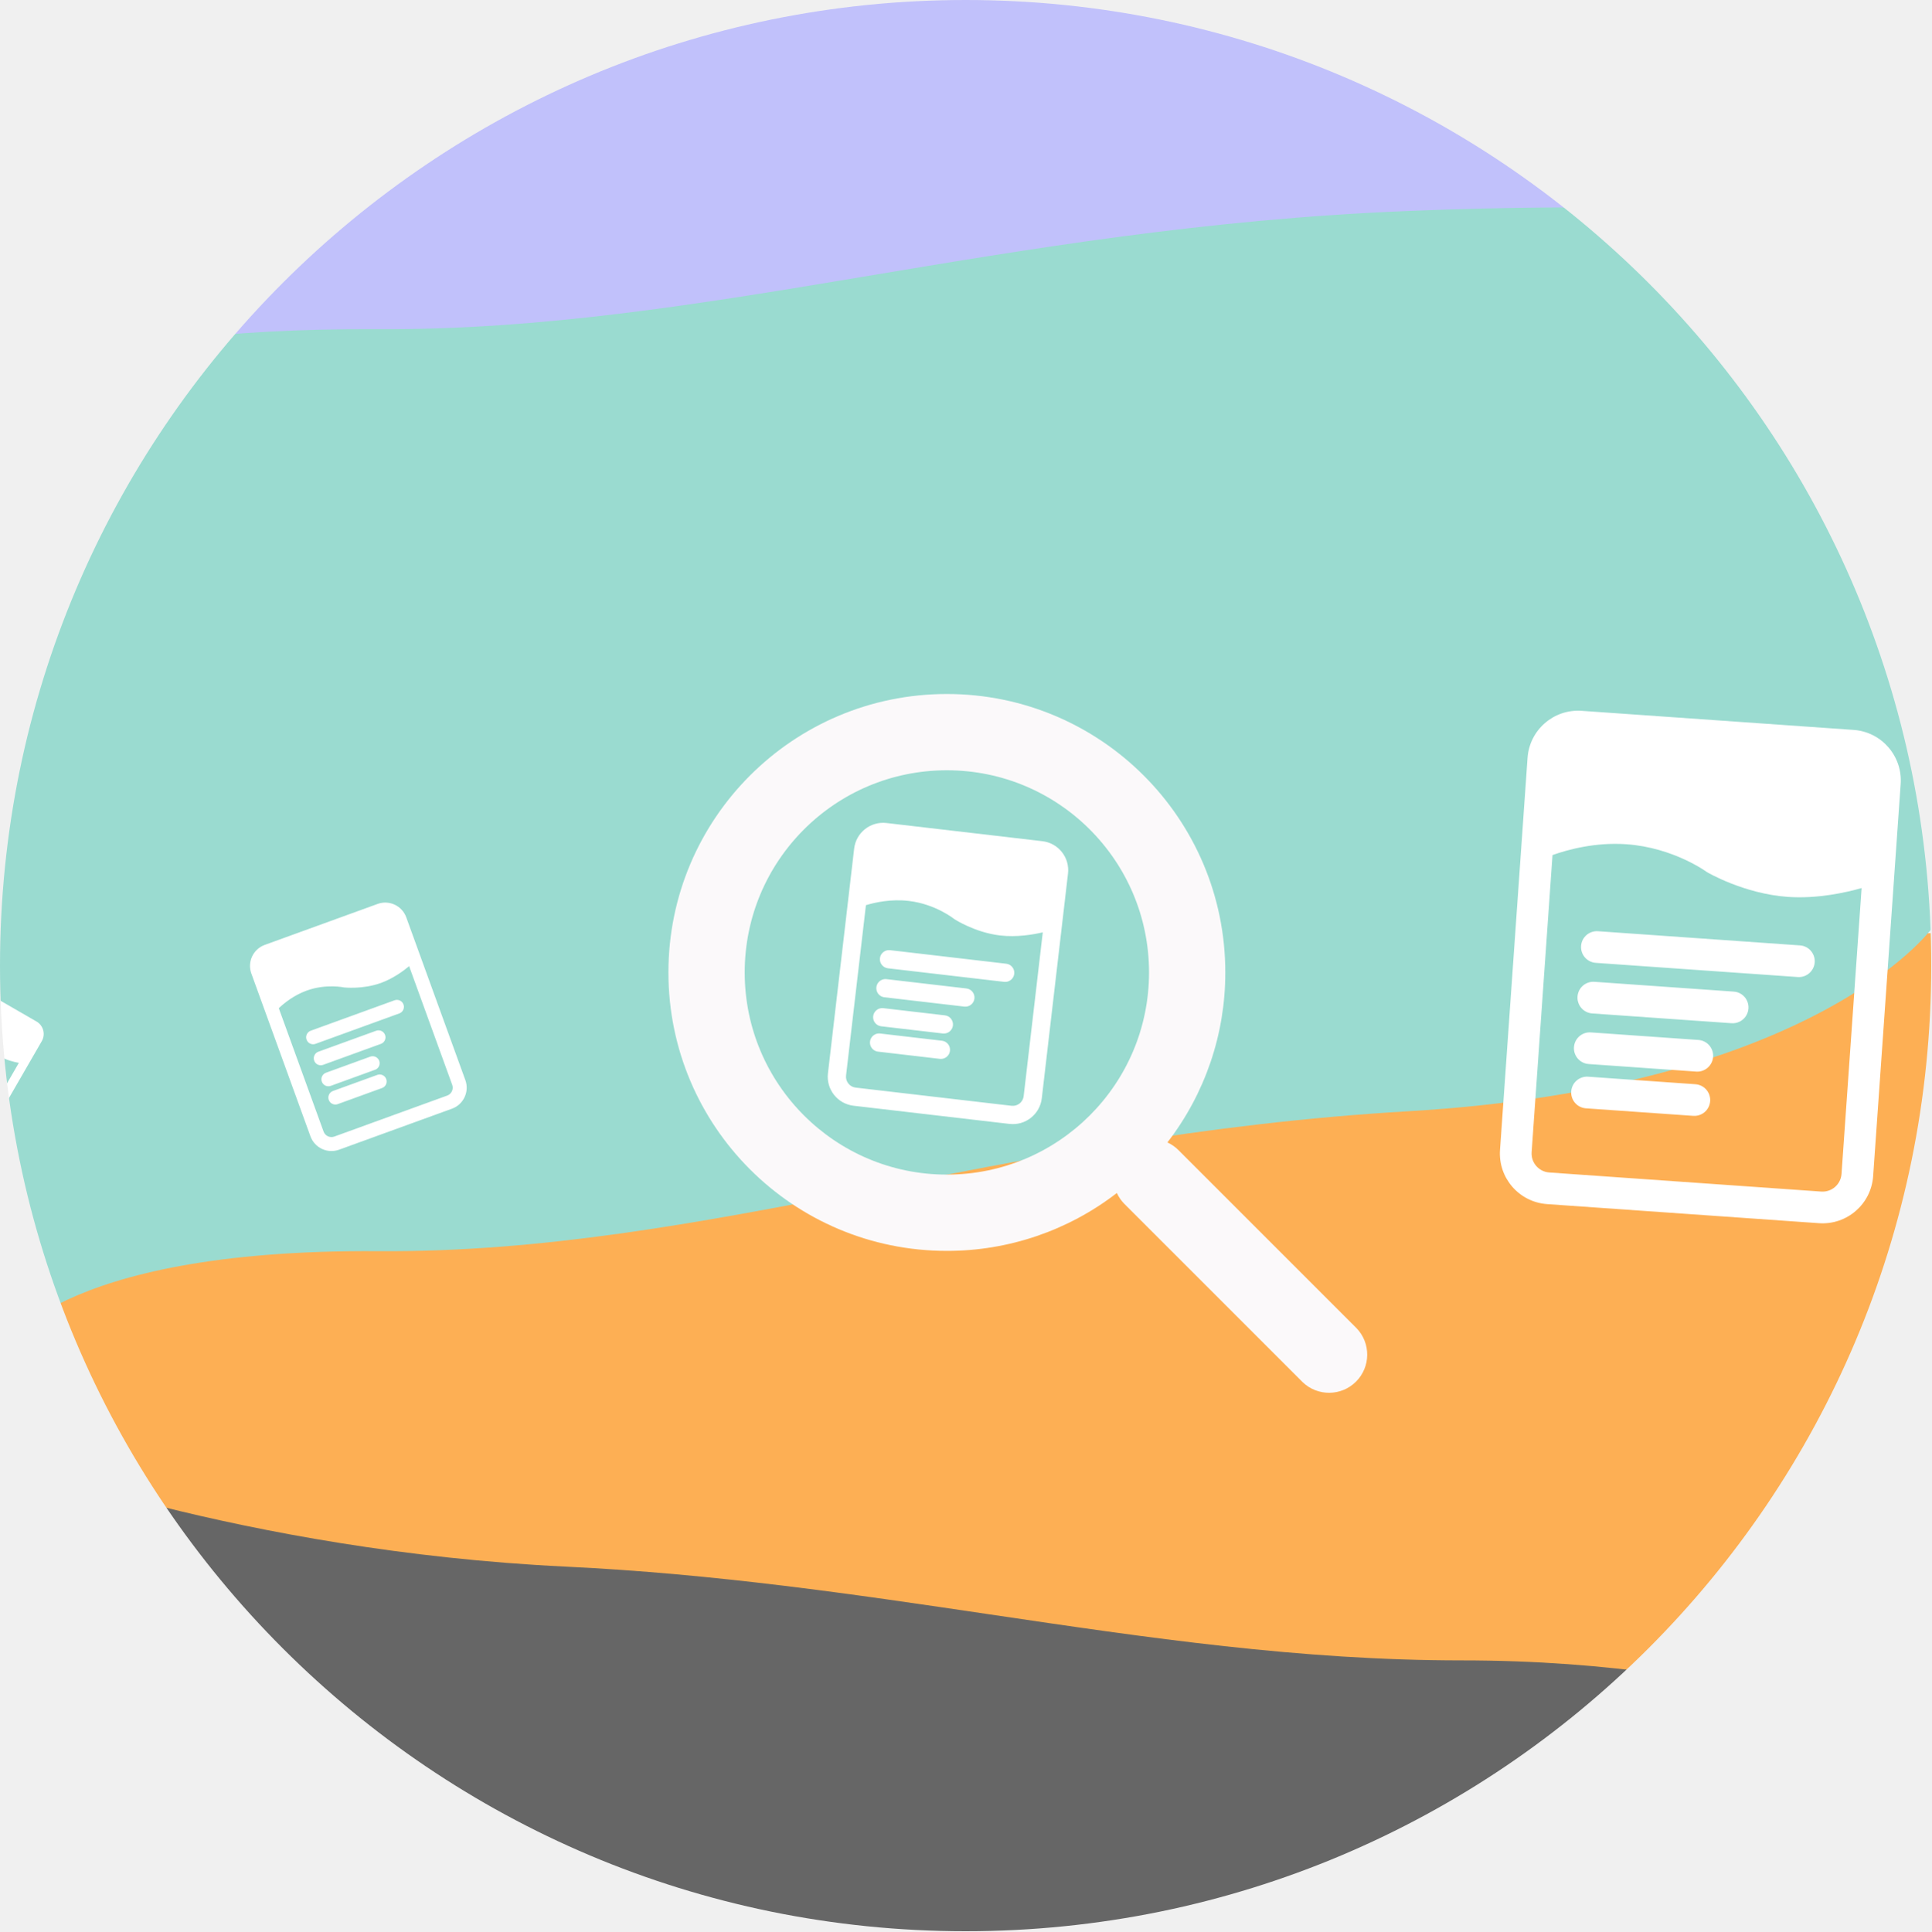
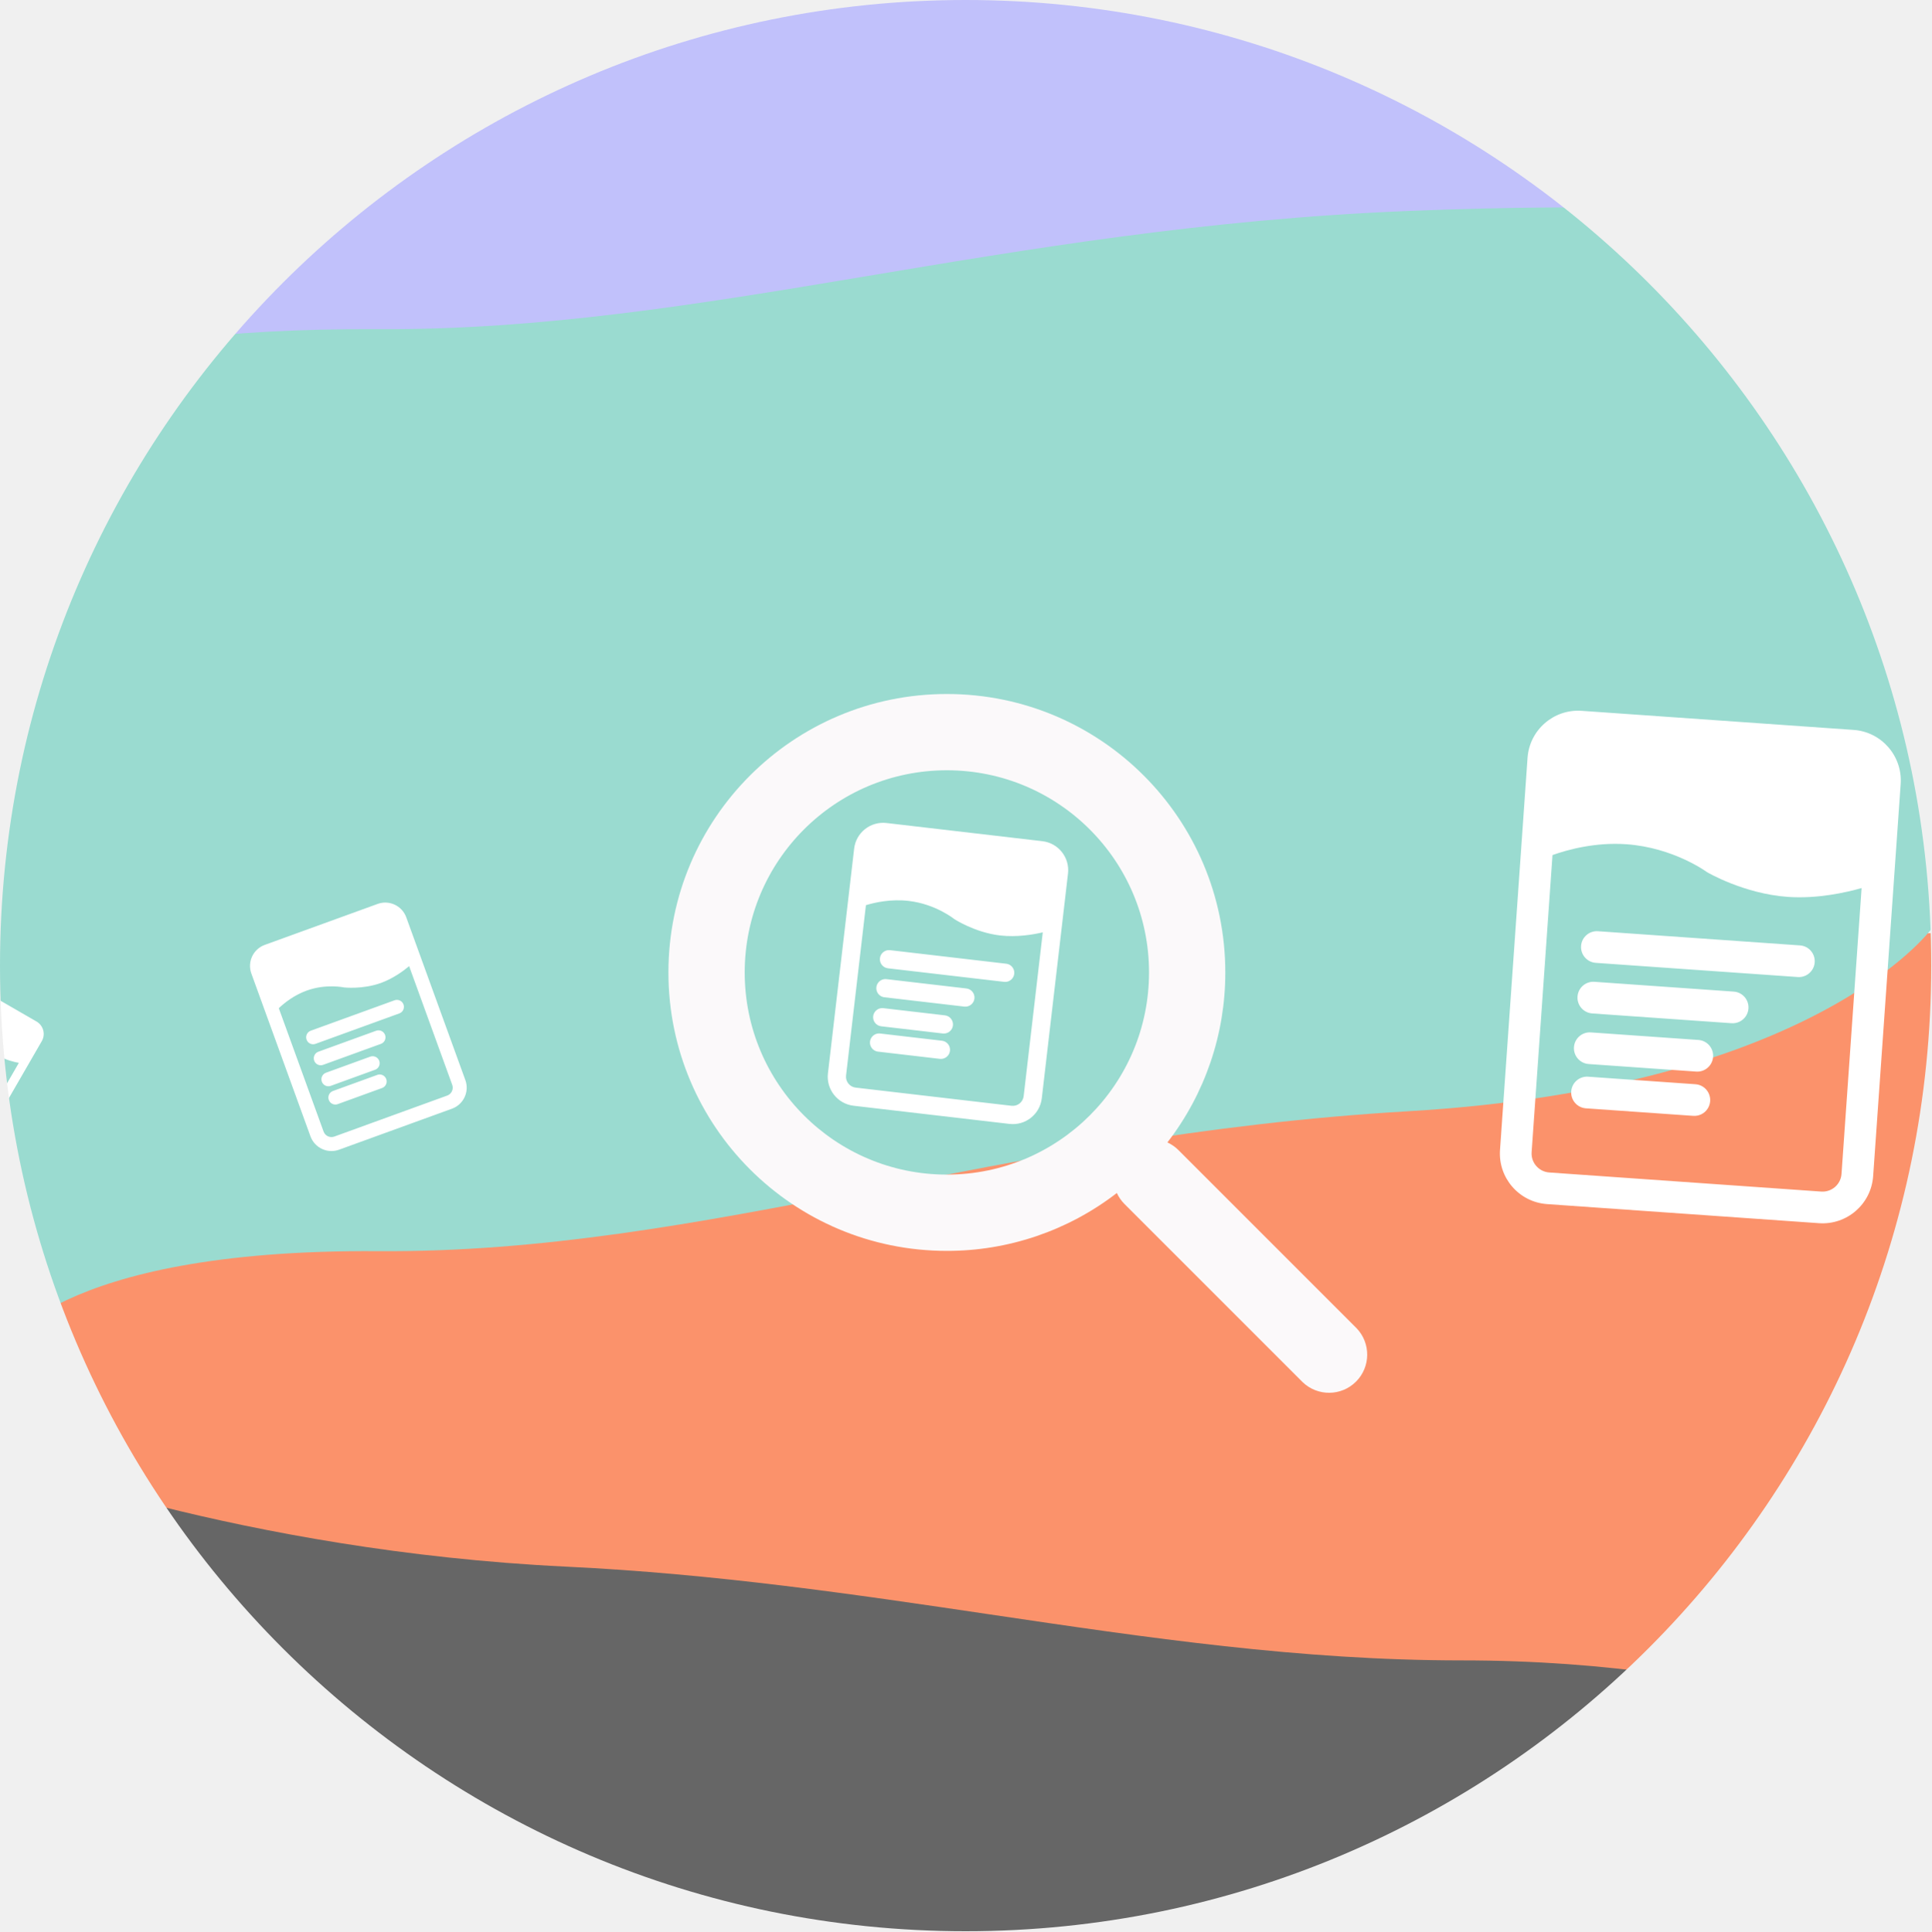
<svg xmlns="http://www.w3.org/2000/svg" width="290" height="290" fill="none">
  <mask id="a" style="mask-type:alpha" maskUnits="userSpaceOnUse" x="0" y="0" width="290" height="290">
    <circle cx="145" cy="145" r="145" fill="#D9D9D9" />
  </mask>
  <g mask="url(#a)">
    <path d="M0 214.953s56.151-10.587 145.214-10.587c89.062 0 144.786-12.852 144.786-12.852V291H0v-76.047Z" fill="#666666" />
-     <path fill-rule="evenodd" clip-rule="evenodd" d="M0 158.181v60.753s36.117 13.972 85 16.32c22.557 1.083 43.355 4.165 63.635 7.17 23.667 3.506 46.631 6.909 70.865 6.909 45 0 70.5 13.155 70.5 13.155V140.125l-246.878 6.758H18.895C3.265 151.495 0 158.181 0 158.181Z" fill="#FDAF54" />
+     <path fill-rule="evenodd" clip-rule="evenodd" d="M0 158.181v60.753s36.117 13.972 85 16.32c22.557 1.083 43.355 4.165 63.635 7.17 23.667 3.506 46.631 6.909 70.865 6.909 45 0 70.5 13.155 70.5 13.155V140.125l-246.878 6.758H18.895C3.265 151.495 0 158.181 0 158.181Z" fill="#FB926B" />
    <path d="M290 29.018h-43.122L0 20.764v182.055s7.779-15.281 56.792-14.938c49.013.343 93.268-17.409 154.591-21.006C272.706 163.279 290 139.528 290 139.528V29.018Z" fill="#9ADBD0" />
    <path d="M290-1H0v60.774S7.779 49.193 56.792 49.43c49.013.237 93.268-15.257 154.591-17.747 61.323-2.49 78.617 4.39 78.617 4.39V-1Z" fill="#C1C1FB" />
    <path fill-rule="evenodd" clip-rule="evenodd" d="M61.435 145.083c-.84.702-2.392 1.852-4.219 2.515-2.76 1.002-5.554.678-5.554.678s-2.67-.593-5.626.481c-1.925.698-3.387 1.891-4.173 2.638l6.725 18.522c.237.653.959.991 1.612.754l16.952-6.155a1.26 1.26 0 0 0 .754-1.612l-6.47-17.821Zm-21.684-3.191a3.354 3.354 0 0 0-2.008 4.298l8.874 24.443a3.356 3.356 0 0 0 4.299 2.009l16.952-6.155a3.355 3.355 0 0 0 2.009-4.299l-8.874-24.442a3.355 3.355 0 0 0-4.3-2.009l-16.952 6.155Zm6.91 12.885a1.048 1.048 0 1 0 .715 1.971l12.616-4.58a1.049 1.049 0 0 0-.716-1.971l-12.616 4.58Zm1.145 3.154a1.048 1.048 0 1 0 .716 1.971l8.673-3.149a1.048 1.048 0 1 0-.716-1.971l-8.673 3.149Zm.518 4.497a1.048 1.048 0 0 1 .628-1.343l6.701-2.434a1.05 1.05 0 0 1 .716 1.971l-6.702 2.434a1.05 1.05 0 0 1-1.343-.628Zm1.629 1.416a1.05 1.05 0 0 0 .715 1.972l6.702-2.434a1.048 1.048 0 1 0-.715-1.971l-6.702 2.433Zm-47.122-4.242c-.695-.124-1.905-.413-2.989-1.038-1.639-.946-2.638-2.46-2.638-2.46s-.814-1.562-2.57-2.576c-1.143-.66-2.338-.887-3.033-.964l-6.35 10.997a.811.811 0 0 0 .298 1.108l10.065 5.812a.812.812 0 0 0 1.108-.297l6.11-10.582Zm-7.416-12.021a2.162 2.162 0 0 0-2.954.791l-8.38 14.514a2.163 2.163 0 0 0 .792 2.954l10.066 5.811a2.163 2.163 0 0 0 2.954-.791l8.379-14.514a2.163 2.163 0 0 0-.791-2.954l-10.066-5.811Zm-3.492 8.751a.676.676 0 0 0-.676 1.171l7.491 4.324a.675.675 0 1 0 .676-1.17l-7.49-4.325Zm-1.083 1.873a.675.675 0 1 0-.676 1.17l5.15 2.974a.677.677 0 0 0 .676-1.171l-5.15-2.973Zm-2.002 2.12a.675.675 0 0 1 .923-.247l3.98 2.297a.676.676 0 0 1-.677 1.171l-3.98-2.298a.676.676 0 0 1-.246-.923Zm-.025 1.392a.675.675 0 1 0-.675 1.17l3.98 2.298a.676.676 0 0 0 .675-1.171l-3.98-2.297Zm167.774-21.713c-1.393.327-3.878.762-6.399.468-3.81-.444-6.885-2.458-6.885-2.458s-2.772-2.254-6.854-2.73c-2.658-.31-5.064.228-6.419.641l-2.983 25.571a1.644 1.644 0 0 0 1.443 1.823l23.404 2.73a1.644 1.644 0 0 0 1.823-1.443l2.87-24.602Zm-23.463-16.418a4.384 4.384 0 0 0-4.862 3.847l-3.936 33.745a4.385 4.385 0 0 0 3.846 4.863l23.405 2.729a4.383 4.383 0 0 0 4.862-3.846l3.936-33.746a4.384 4.384 0 0 0-3.847-4.862l-23.404-2.73Zm.531 19.095a1.37 1.37 0 0 0-.317 2.722l17.417 2.031a1.37 1.37 0 1 0 .318-2.721l-17.418-2.032Zm-.507 4.355a1.37 1.37 0 1 0-.318 2.721l11.975 1.397a1.37 1.37 0 0 0 .317-2.722l-11.974-1.396Zm-2.027 5.556a1.37 1.37 0 0 1 1.519-1.202l9.253 1.079a1.37 1.37 0 0 1-.317 2.722l-9.253-1.08a1.368 1.368 0 0 1-1.202-1.519Zm1.074 2.608a1.37 1.37 0 1 0-.317 2.721l9.253 1.08a1.37 1.37 0 0 0 .317-2.722l-9.253-1.079Zm147.35-21.844c-2.392.68-6.67 1.633-11.068 1.324-6.647-.467-12.145-3.716-12.145-3.716s-4.99-3.69-12.112-4.19c-4.638-.326-8.771.8-11.09 1.625l-3.133 44.616a2.857 2.857 0 0 0 2.649 3.049l40.835 2.867a2.855 2.855 0 0 0 3.049-2.649l3.015-42.926Zm-42.031-26.617a7.615 7.615 0 0 0-8.13 7.064l-4.135 58.878a7.616 7.616 0 0 0 7.064 8.131l40.835 2.867a7.616 7.616 0 0 0 8.131-7.063l4.134-58.879a7.616 7.616 0 0 0-7.064-8.131l-40.835-2.867Zm2.448 33.096a2.38 2.38 0 0 0-.333 4.749l30.389 2.134a2.381 2.381 0 0 0 .333-4.749l-30.389-2.134Zm-.533 7.597a2.38 2.38 0 0 0-.334 4.749l20.893 1.467a2.38 2.38 0 1 0 .333-4.748l-20.892-1.468Zm-3.075 9.805a2.38 2.38 0 0 1 2.541-2.207l16.144 1.133a2.38 2.38 0 0 1-.333 4.749l-16.145-1.134a2.38 2.38 0 0 1-2.207-2.541Zm2.073 4.44a2.381 2.381 0 0 0-.333 4.749l16.144 1.133a2.38 2.38 0 1 0 .333-4.748l-16.144-1.134Z" fill="#fff" />
    <path fill-rule="evenodd" clip-rule="evenodd" d="M167.71 179.145a41.629 41.629 0 0 1-25.525 8.693c-23.093 0-41.813-18.72-41.813-41.813 0-23.092 18.72-41.812 41.813-41.812 23.092 0 41.812 18.72 41.812 41.812a41.635 41.635 0 0 1-8.692 25.526 5.733 5.733 0 0 1 1.662 1.157l26.728 26.728a5.728 5.728 0 0 1-8.1 8.099l-26.727-26.727a5.708 5.708 0 0 1-1.158-1.663Zm4.833-33.12c0 16.767-13.592 30.358-30.358 30.358-16.767 0-30.358-13.591-30.358-30.358 0-16.766 13.591-30.358 30.358-30.358 16.766 0 30.358 13.592 30.358 30.358Z" fill="#FBF9FA" />
  </g>
</svg>
